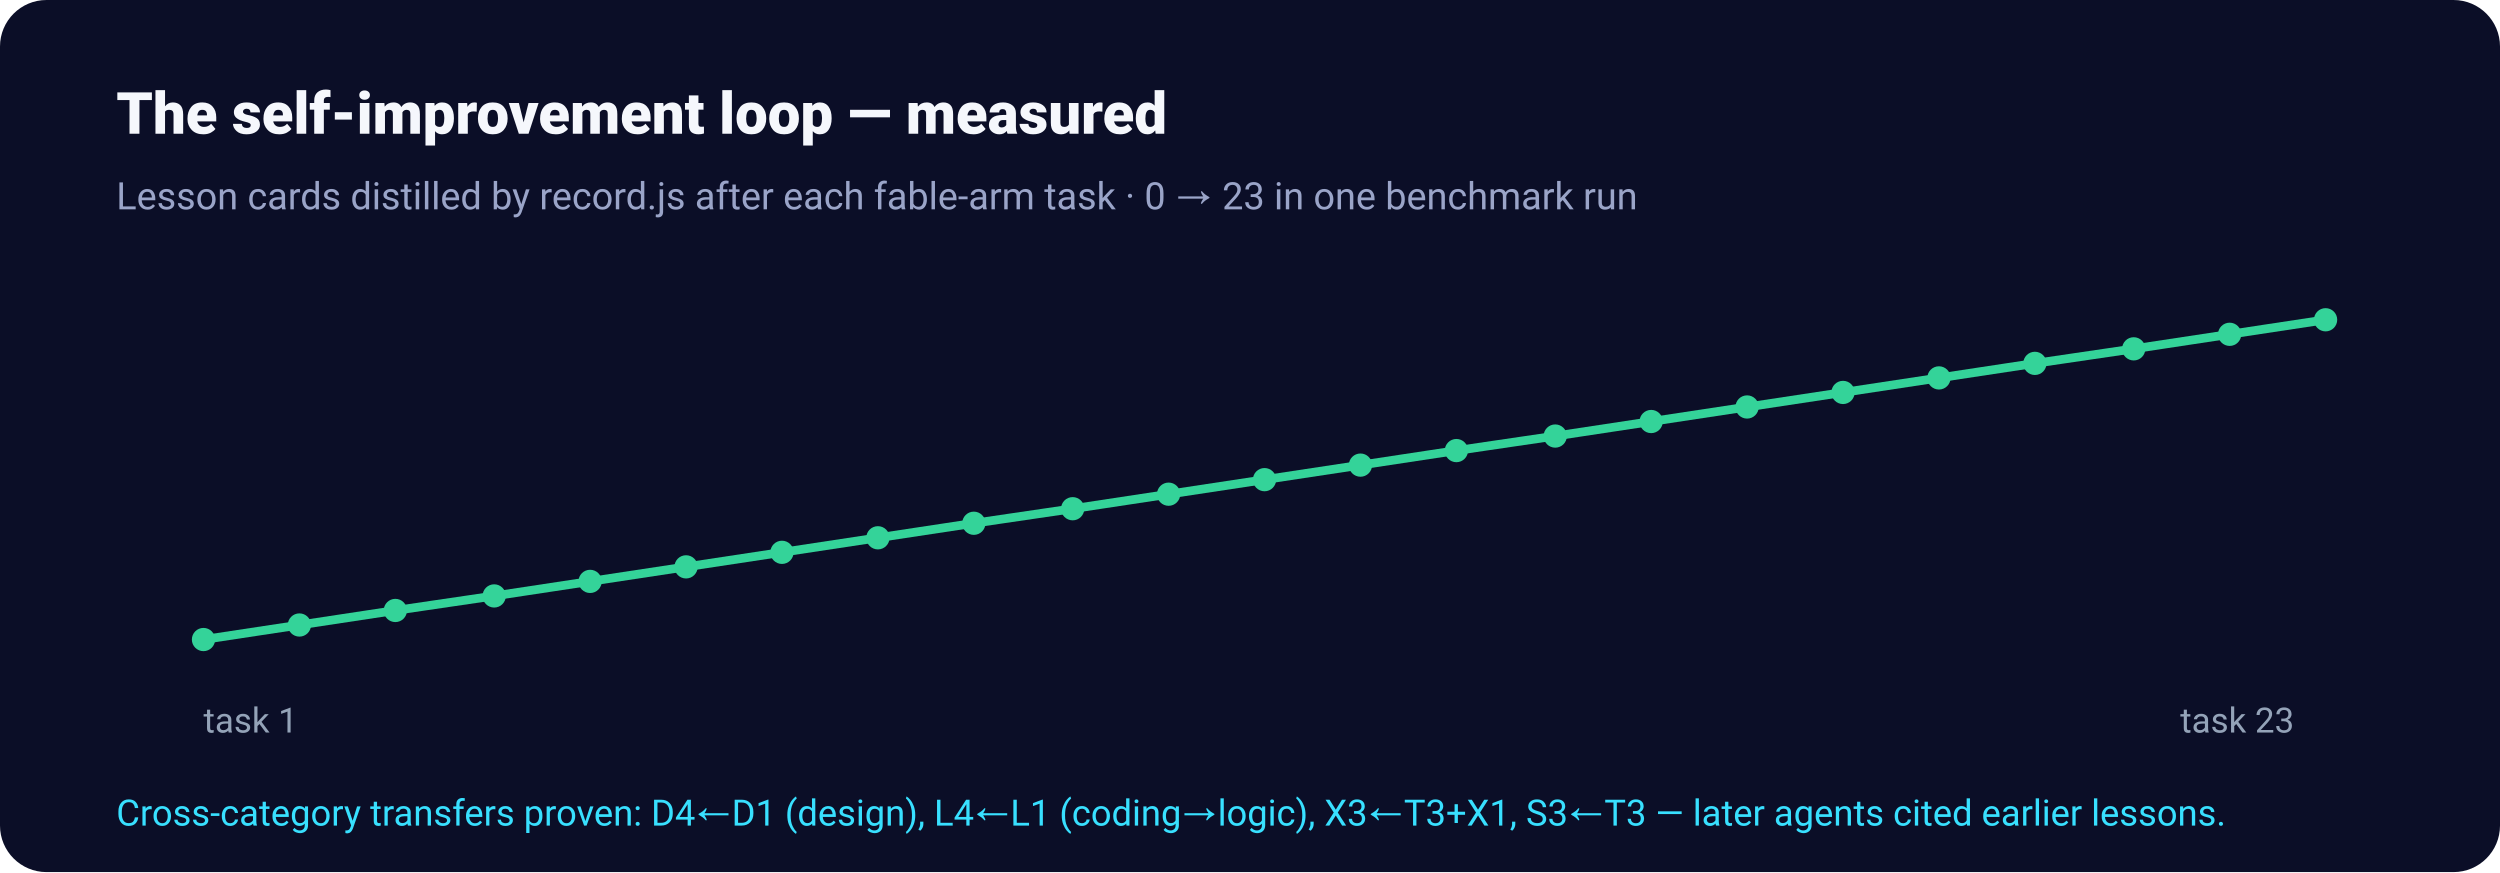
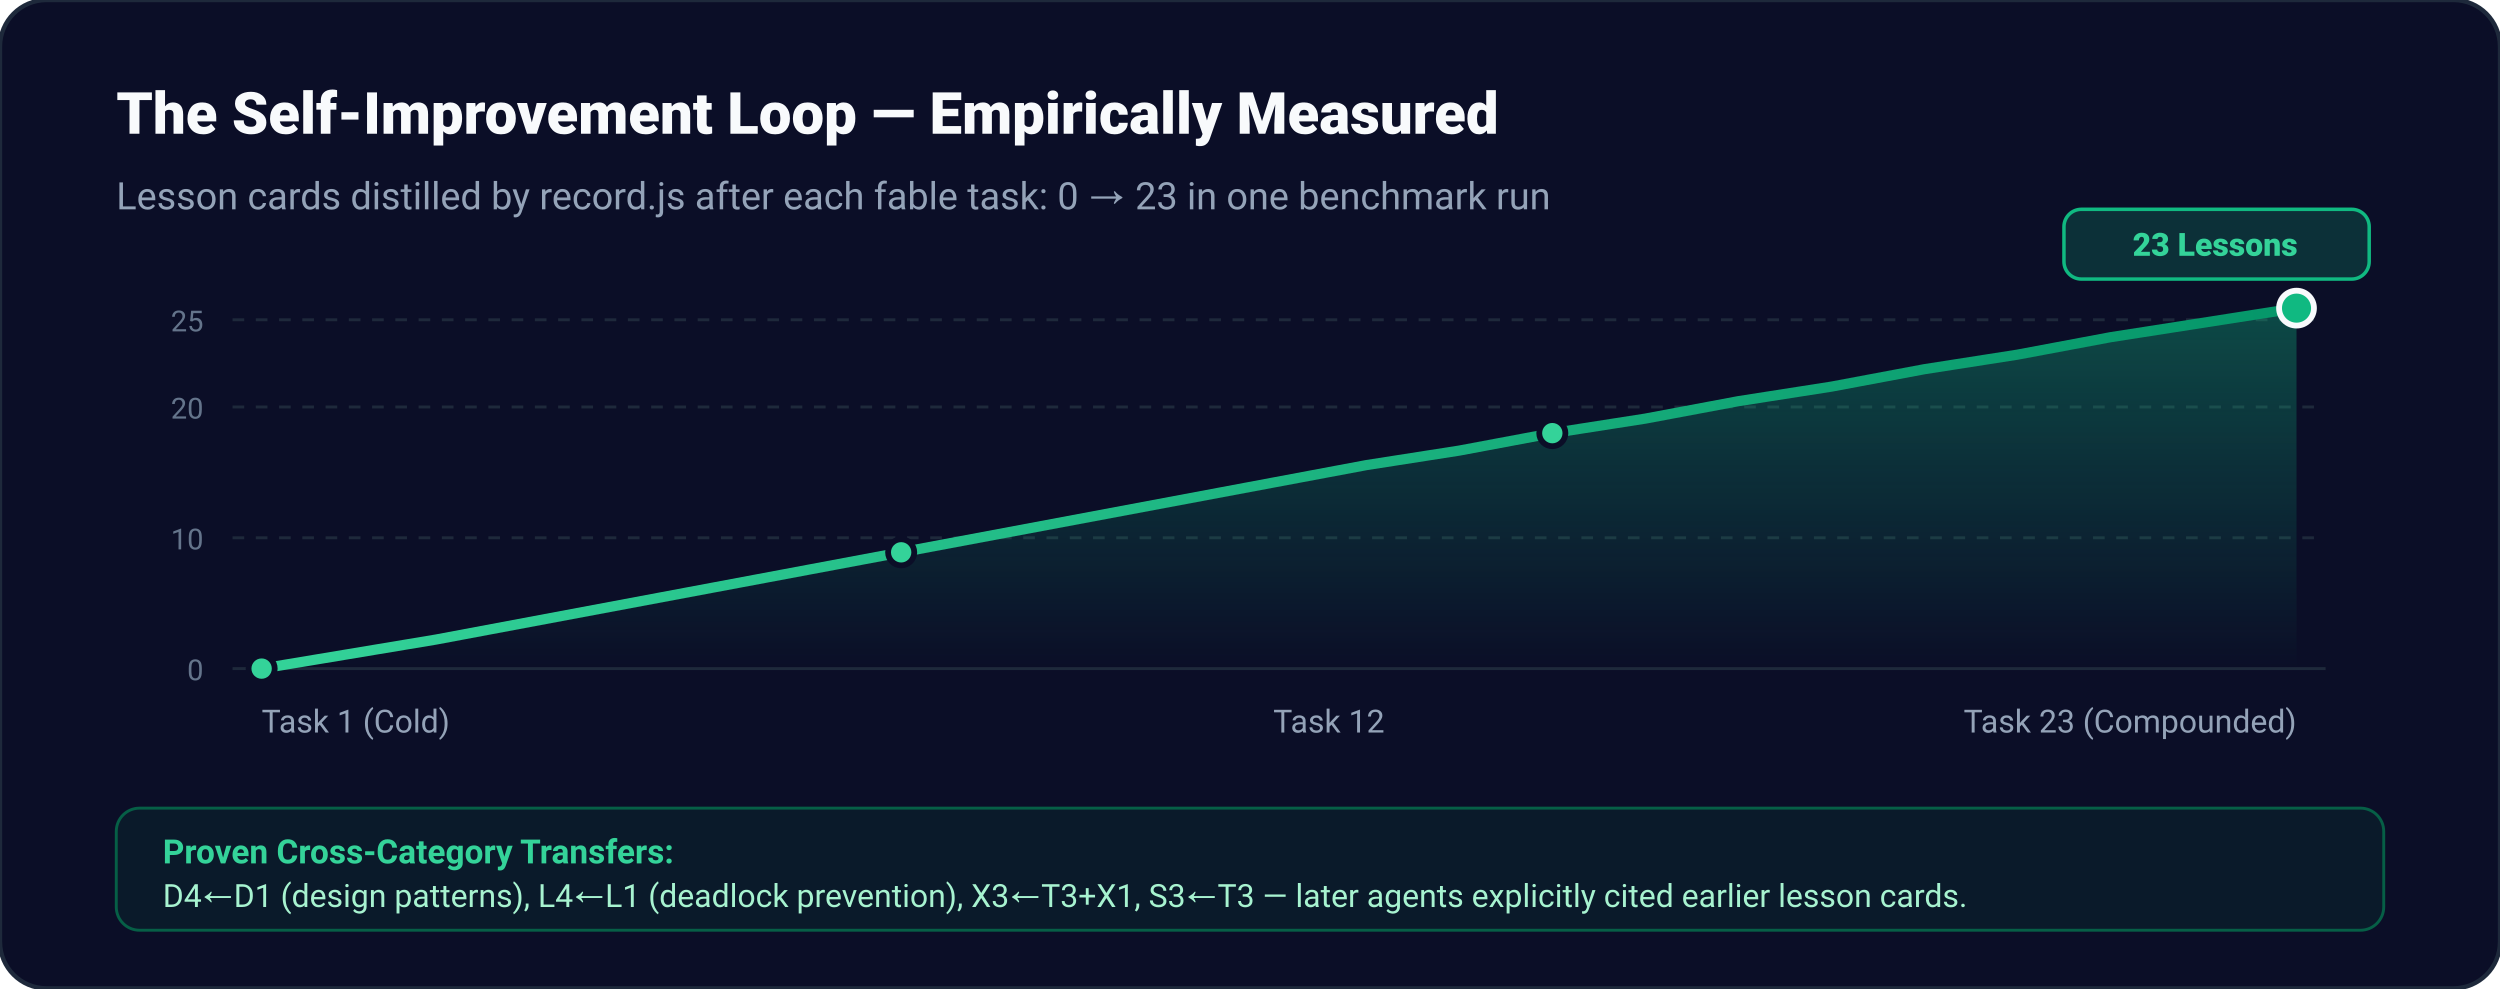
- <svg xmlns="http://www.w3.org/2000/svg" viewBox="0 0 860 300" font-family="-apple-system,'Segoe UI',Roboto,Helvetica,Arial,sans-serif">
-   <rect width="860" height="300" rx="16" fill="#0b0e27" />
-   <text x="40" y="46" font-size="20" font-weight="800" fill="#f5f7fc">The self-improvement loop — measured</text>
-   <text x="40" y="72" font-size="13" fill="#9aa4c8">Lesson cards distilled by record.js after each fable-arm task · 0 → 23 in one benchmark run</text>
-   <polyline points="70,220 103,215 136,210 170,205 203,200 236,195 269,190 302,185 335,180 369,175 402,170 435,165 468,160 501,155 535,150 568,145 601,140 634,135 667,130 700,125 734,120 767,115 800,110" fill="none" stroke="#34d399" stroke-width="3" />
-   <circle cx="70" cy="220" r="4" fill="#34d399" />
-   <circle cx="103" cy="215" r="4" fill="#34d399" />
-   <circle cx="136" cy="210" r="4" fill="#34d399" />
-   <circle cx="170" cy="205" r="4" fill="#34d399" />
-   <circle cx="203" cy="200" r="4" fill="#34d399" />
-   <circle cx="236" cy="195" r="4" fill="#34d399" />
-   <circle cx="269" cy="190" r="4" fill="#34d399" />
-   <circle cx="302" cy="185" r="4" fill="#34d399" />
-   <circle cx="335" cy="180" r="4" fill="#34d399" />
-   <circle cx="369" cy="175" r="4" fill="#34d399" />
-   <circle cx="402" cy="170" r="4" fill="#34d399" />
-   <circle cx="435" cy="165" r="4" fill="#34d399" />
-   <circle cx="468" cy="160" r="4" fill="#34d399" />
-   <circle cx="501" cy="155" r="4" fill="#34d399" />
-   <circle cx="535" cy="150" r="4" fill="#34d399" />
-   <circle cx="568" cy="145" r="4" fill="#34d399" />
-   <circle cx="601" cy="140" r="4" fill="#34d399" />
-   <circle cx="634" cy="135" r="4" fill="#34d399" />
-   <circle cx="667" cy="130" r="4" fill="#34d399" />
-   <circle cx="700" cy="125" r="4" fill="#34d399" />
-   <circle cx="734" cy="120" r="4" fill="#34d399" />
-   <circle cx="767" cy="115" r="4" fill="#34d399" />
-   <circle cx="800" cy="110" r="4" fill="#34d399" />
-   <text x="70" y="252" font-size="12" fill="#94a3b8">task 1</text>
-   <text x="750" y="252" font-size="12" fill="#94a3b8">task 23</text>
-   <text x="40" y="284" font-size="12.5" fill="#38e0ff">Cross-category transfers proven: D4←D1 (design), L4←L1 (coding→logic), X3←T3+X1, S3←T3 — later agents cited earlier lessons.</text>
+ <svg xmlns="http://www.w3.org/2000/svg" viewBox="0 0 860 340" font-family="-apple-system,BlinkMacSystemFont,'Segoe UI',Roboto,Helvetica,Arial,sans-serif">
+   <defs>
+     <linearGradient id="areaGrad" x1="0%" y1="0%" x2="0%" y2="100%">
+       <stop offset="0%" stop-color="#10b981" stop-opacity="0.35" />
+       <stop offset="100%" stop-color="#10b981" stop-opacity="0.0" />
+     </linearGradient>
+     <linearGradient id="lineGrad" x1="0%" y1="0%" x2="100%" y2="0%">
+       <stop offset="0%" stop-color="#34d399" />
+       <stop offset="100%" stop-color="#059669" />
+     </linearGradient>
+   </defs>
+   <rect width="860" height="340" rx="16" fill="#0b0e27" stroke="#1e293b" stroke-width="1.5" />
+   <text x="40" y="46" font-size="20" font-weight="800" fill="#f8fafc">The Self-Improvement Loop — Empirically Measured</text>
+   <text x="40" y="72" font-size="13" fill="#94a3b8">Lesson cards distilled by record.js after each fable task: 0 → 23 in one benchmark run</text>
+   <g transform="translate(40, 20)">
+     <line x1="40" y1="210" x2="760" y2="210" stroke="#1e293b" stroke-width="1" />
+     <text x="30" y="214" font-size="10" fill="#64748b" text-anchor="end">0</text>
+     <line x1="40" y1="165" x2="760" y2="165" stroke="#1e293b" stroke-width="1" stroke-dasharray="4,4" />
+     <text x="30" y="169" font-size="10" fill="#64748b" text-anchor="end">10</text>
+     <line x1="40" y1="120" x2="760" y2="120" stroke="#1e293b" stroke-width="1" stroke-dasharray="4,4" />
+     <text x="30" y="124" font-size="10" fill="#64748b" text-anchor="end">20</text>
+     <line x1="40" y1="90" x2="760" y2="90" stroke="#1e293b" stroke-width="1" stroke-dasharray="4,4" />
+     <text x="30" y="94" font-size="10" fill="#64748b" text-anchor="end">25</text>
+     <polygon points="50,210 80,205 110,200 142,194 174,188 206,182 238,176 270,170 302,164 334,158 366,152 398,146 430,140 462,135 494,129 526,124 558,118 590,113 622,107 654,102 686,96 718,91 750,86 750,210" fill="url(#areaGrad)" />
+     <polyline points="50,210 80,205 110,200 142,194 174,188 206,182 238,176 270,170 302,164 334,158 366,152 398,146 430,140 462,135 494,129 526,124 558,118 590,113 622,107 654,102 686,96 718,91 750,86" fill="none" stroke="url(#lineGrad)" stroke-width="3.5" stroke-linecap="round" />
+     <circle cx="50" cy="210" r="4.5" fill="#34d399" stroke="#0b0e27" stroke-width="2" />
+     <circle cx="270" cy="170" r="4.5" fill="#34d399" stroke="#0b0e27" stroke-width="2" />
+     <circle cx="494" cy="129" r="4.5" fill="#34d399" stroke="#0b0e27" stroke-width="2" />
+     <circle cx="750" cy="86" r="6" fill="#10b981" stroke="#f8fafc" stroke-width="2" />
+     <rect x="670" y="52" width="105" height="24" rx="6" fill="#10b981" fill-opacity="0.2" stroke="#10b981" stroke-width="1.2" />
+     <text x="722" y="68" text-anchor="middle" font-size="11" font-weight="800" fill="#34d399">23 Lessons</text>
+     <text x="50" y="232" font-size="11" fill="#94a3b8">Task 1 (Cold)</text>
+     <text x="398" y="232" font-size="11" fill="#94a3b8">Task 12</text>
+     <text x="750" y="232" font-size="11" fill="#94a3b8" text-anchor="end">Task 23 (Compounded)</text>
+   </g>
+   <rect x="40" y="278" width="780" height="42" rx="8" fill="#064e3b" fill-opacity="0.2" stroke="#065f46" />
+   <text x="56" y="297" font-size="11.5" font-weight="700" fill="#34d399">Proven Cross-Category Transfers:</text>
+   <text x="56" y="312" font-size="11" fill="#a7f3d0">D4←D1 (design patterns), L4←L1 (deadlock prevention), X3←T3+X1, S3←T3 — later agents explicitly cited earlier lesson cards.</text>
</svg>
